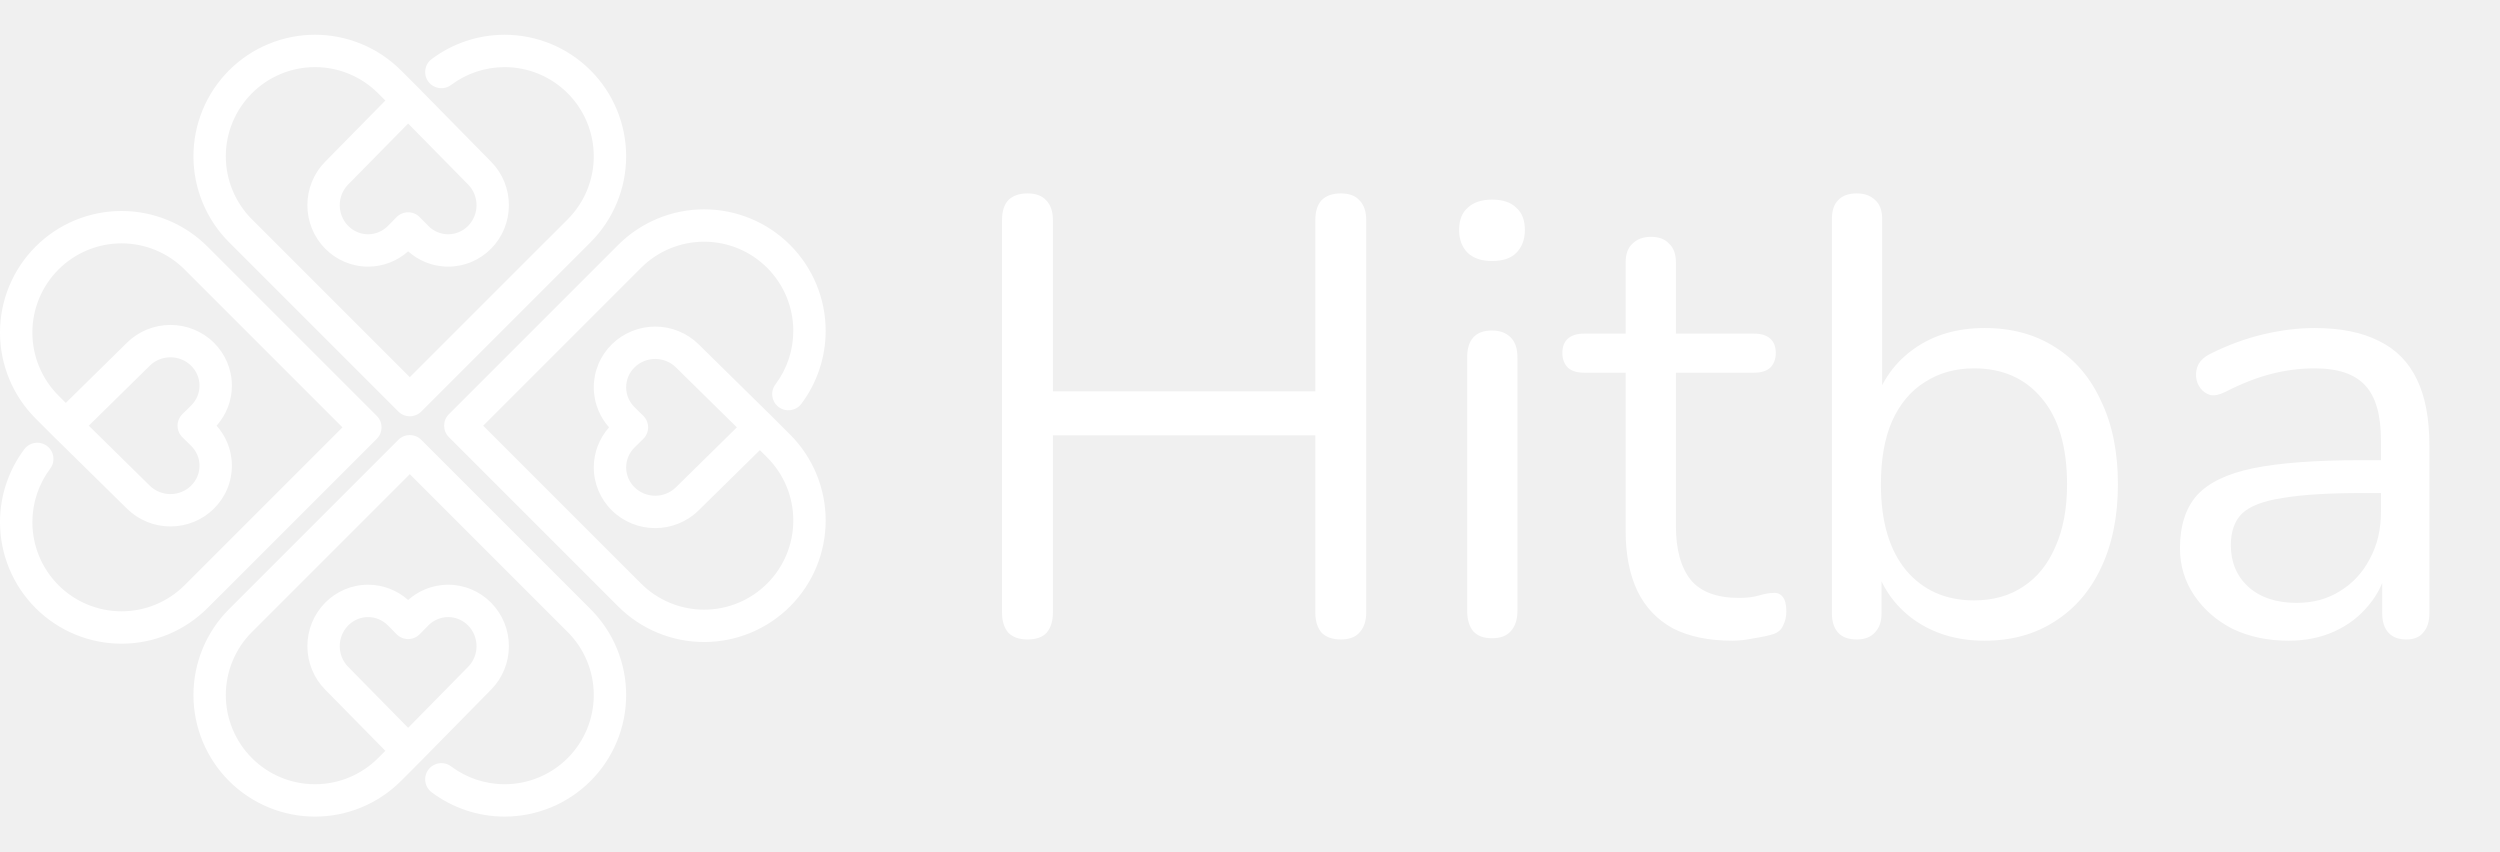
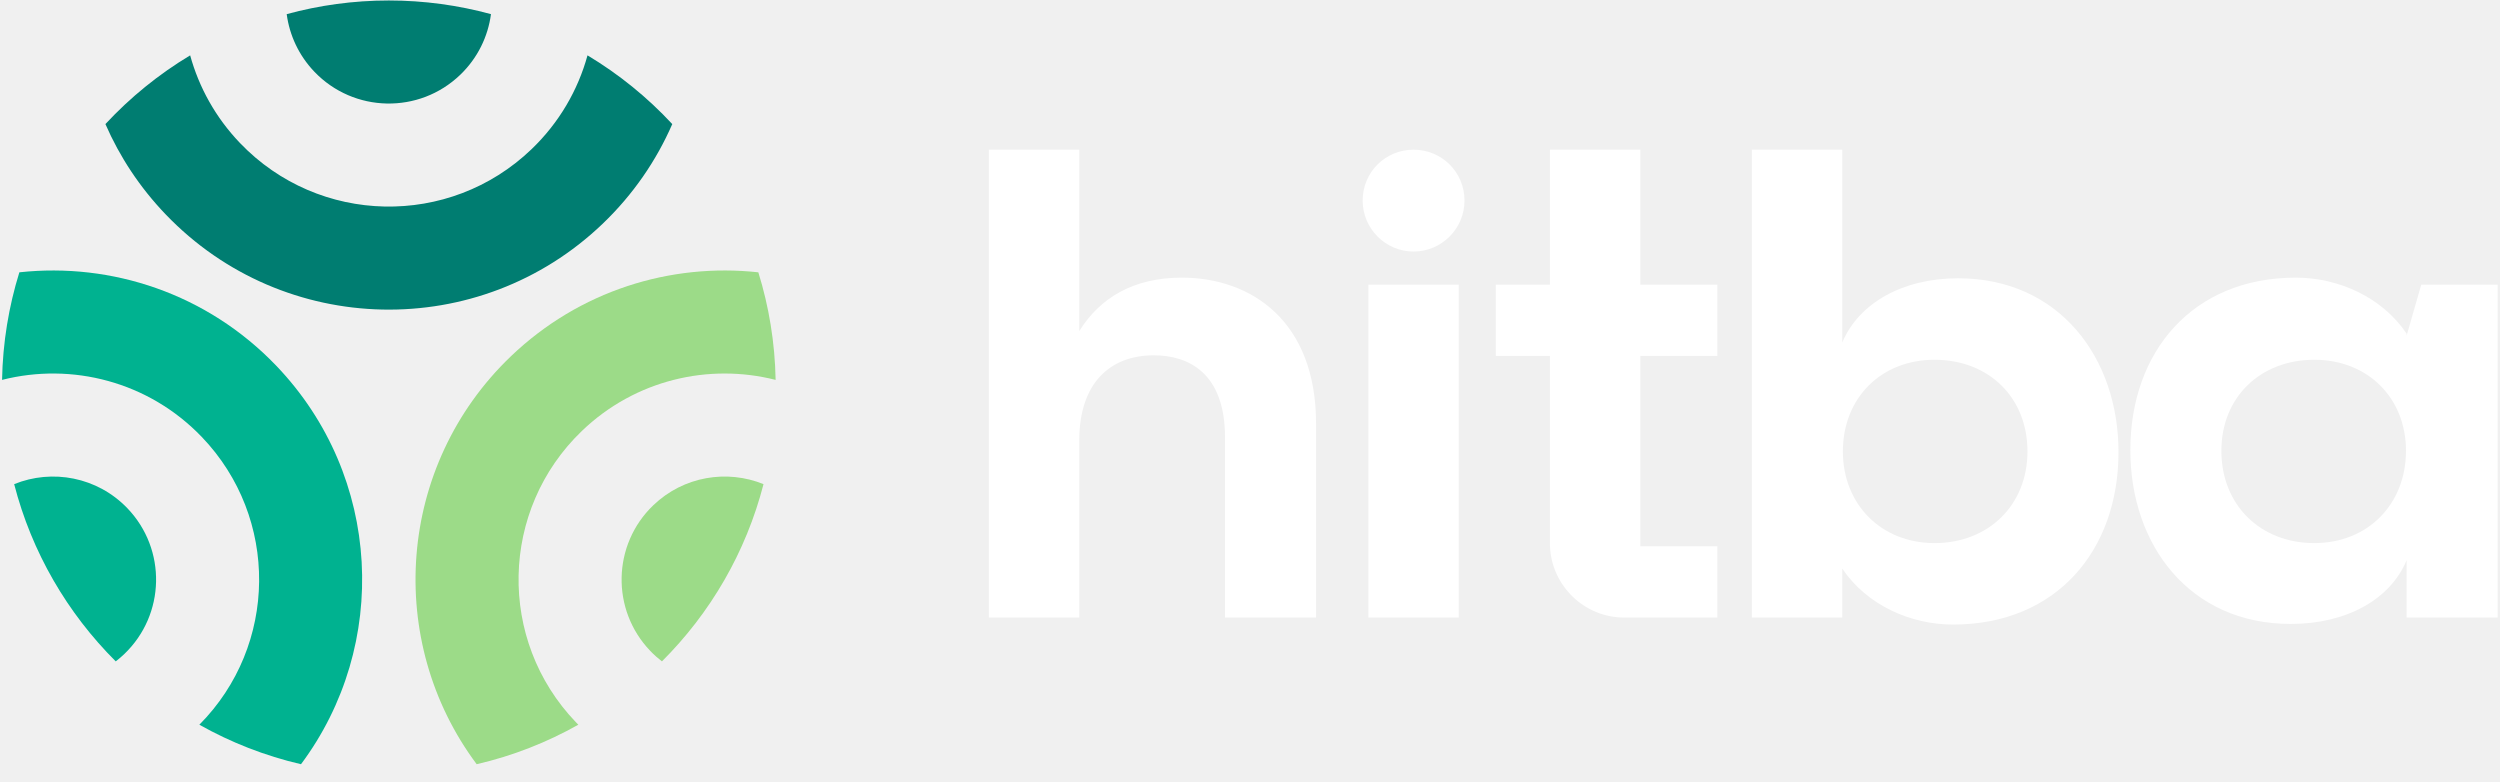
- <svg xmlns="http://www.w3.org/2000/svg" width="185" height="63" viewBox="0 0 185 63" fill="none">
-   <path fill-rule="evenodd" clip-rule="evenodd" d="M61.1 38.515C61.1 37.334 60.867 36.164 60.415 35.073C59.962 33.982 59.3 32.99 58.464 32.155L56.962 30.653C56.939 30.63 56.916 30.608 56.891 30.588L52.34 26.111L51.695 25.476L51.695 25.476C51.272 25.06 50.77 24.731 50.22 24.507C49.67 24.282 49.081 24.167 48.486 24.167C47.892 24.167 47.303 24.282 46.753 24.507C46.203 24.731 45.701 25.06 45.278 25.476C44.855 25.892 44.518 26.387 44.288 26.934C44.058 27.48 43.939 28.067 43.939 28.66C43.939 29.252 44.058 29.839 44.288 30.385C44.479 30.839 44.744 31.257 45.07 31.624C44.345 32.439 43.94 33.491 43.94 34.588C43.94 35.786 44.424 36.93 45.278 37.771C46.133 38.611 47.287 39.08 48.486 39.08C49.686 39.08 50.84 38.611 51.695 37.771L52.34 37.136L56.231 33.309L56.771 33.849L56.771 33.849C57.384 34.462 57.87 35.19 58.202 35.99C58.534 36.791 58.704 37.649 58.704 38.515C58.704 39.382 58.534 40.24 58.202 41.041C57.87 41.841 57.384 42.569 56.771 43.181L56.771 43.182C56.158 43.795 55.431 44.281 54.63 44.612C53.829 44.944 52.971 45.115 52.105 45.115C51.238 45.115 50.38 44.944 49.579 44.612C48.779 44.281 48.051 43.795 47.439 43.182L47.439 43.181L45.936 41.679L35.757 31.5L45.936 21.321L47.439 19.819C48.676 18.581 50.355 17.886 52.105 17.886C53.855 17.886 55.533 18.581 56.771 19.819C58.008 21.056 58.704 22.735 58.704 24.485C58.704 25.921 58.235 27.309 57.383 28.445C56.986 28.974 57.093 29.725 57.622 30.122C58.151 30.519 58.902 30.412 59.299 29.883C60.461 28.335 61.099 26.443 61.099 24.485C61.099 22.099 60.151 19.812 58.465 18.125C56.778 16.438 54.49 15.491 52.105 15.491C49.719 15.491 47.432 16.438 45.745 18.125L44.243 19.627L33.217 30.653C32.749 31.121 32.749 31.879 33.217 32.347L44.243 43.373L45.745 44.875C46.58 45.711 47.571 46.373 48.663 46.825C49.754 47.278 50.923 47.51 52.105 47.51C53.286 47.51 54.456 47.278 55.547 46.825C56.638 46.373 57.63 45.711 58.465 44.875C59.3 44.04 59.963 43.049 60.415 41.958C60.867 40.866 61.1 39.697 61.1 38.515ZM23.31 60.429C24.491 60.429 25.661 60.196 26.752 59.744C27.843 59.292 28.835 58.629 29.67 57.793L31.172 56.291C31.194 56.27 31.215 56.247 31.235 56.224L35.715 51.669L36.349 51.024L36.349 51.024C36.766 50.601 37.095 50.1 37.319 49.55C37.543 48.999 37.658 48.41 37.658 47.816C37.658 47.221 37.543 46.632 37.319 46.082C37.095 45.532 36.766 45.031 36.349 44.608C35.933 44.184 35.438 43.848 34.892 43.618C34.345 43.387 33.759 43.269 33.166 43.269C32.573 43.269 31.987 43.387 31.44 43.618C30.987 43.809 30.569 44.073 30.202 44.399C29.387 43.675 28.334 43.269 27.238 43.269C26.04 43.269 24.895 43.753 24.055 44.608C23.214 45.462 22.746 46.616 22.746 47.816C22.746 49.015 23.214 50.17 24.055 51.024L24.689 51.669L28.516 55.56L27.976 56.1L27.976 56.1C27.363 56.713 26.636 57.199 25.835 57.531C25.035 57.863 24.177 58.033 23.31 58.033C22.443 58.033 21.585 57.863 20.785 57.531C19.984 57.199 19.257 56.713 18.644 56.1L18.644 56.1C18.031 55.487 17.545 54.76 17.213 53.959C16.881 53.158 16.71 52.3 16.71 51.434C16.71 50.567 16.881 49.709 17.213 48.908C17.545 48.108 18.031 47.38 18.644 46.768L18.644 46.768L20.146 45.266L30.325 35.086L40.504 45.266L42.007 46.768C43.244 48.005 43.939 49.684 43.939 51.434C43.939 53.184 43.244 54.862 42.007 56.1C40.769 57.337 39.091 58.033 37.34 58.033C35.904 58.033 34.516 57.564 33.38 56.712C32.851 56.315 32.1 56.422 31.703 56.951C31.306 57.48 31.413 58.231 31.943 58.628C33.49 59.79 35.383 60.428 37.34 60.428C39.726 60.428 42.014 59.48 43.7 57.794C45.387 56.107 46.335 53.819 46.335 51.434C46.335 49.048 45.387 46.761 43.7 45.074L42.198 43.572L31.172 32.546C30.704 32.078 29.946 32.078 29.478 32.546L18.452 43.572L16.95 45.074C16.115 45.909 15.452 46.9 15 47.992C14.548 49.083 14.315 50.253 14.315 51.434C14.315 52.615 14.548 53.785 15 54.876C15.452 55.967 16.115 56.959 16.95 57.794C17.785 58.629 18.777 59.292 19.868 59.744C20.959 60.196 22.129 60.429 23.31 60.429ZM26.752 3.256C25.661 2.804 24.491 2.571 23.31 2.571C22.129 2.571 20.959 2.804 19.868 3.256C18.777 3.708 17.785 4.371 16.95 5.206C16.115 6.041 15.452 7.033 15 8.124C14.548 9.215 14.315 10.385 14.315 11.566C14.315 12.747 14.548 13.917 15 15.008C15.452 16.099 16.115 17.091 16.95 17.926L18.452 19.428L29.478 30.454C29.946 30.922 30.704 30.922 31.172 30.454L42.198 19.428L43.7 17.926C45.387 16.239 46.335 13.951 46.335 11.566C46.335 9.181 45.387 6.893 43.7 5.206C42.014 3.52 39.726 2.572 37.34 2.572C35.383 2.572 33.49 3.21 31.943 4.372C31.413 4.769 31.306 5.519 31.703 6.048C32.1 6.578 32.851 6.685 33.38 6.288C34.516 5.436 35.904 4.967 37.34 4.967C39.091 4.967 40.769 5.662 42.007 6.9C43.244 8.138 43.939 9.816 43.939 11.566C43.939 13.316 43.244 14.995 42.007 16.232L40.504 17.734L30.325 27.913L20.146 17.734L18.644 16.232L18.644 16.232C18.031 15.619 17.545 14.892 17.213 14.091C16.881 13.291 16.71 12.433 16.71 11.566C16.71 10.7 16.881 9.841 17.213 9.041C17.545 8.24 18.031 7.513 18.644 6.9L18.644 6.9C19.257 6.287 19.984 5.801 20.785 5.469C21.585 5.137 22.443 4.966 23.31 4.966C24.177 4.966 25.035 5.137 25.835 5.469C26.636 5.801 27.363 6.287 27.976 6.9L27.976 6.9L28.516 7.44L24.689 11.331L24.055 11.976C23.214 12.83 22.746 13.984 22.746 15.184C22.746 16.384 23.214 17.538 24.055 18.392C24.895 19.247 26.04 19.731 27.238 19.731C28.334 19.731 29.387 19.325 30.202 18.6C30.569 18.927 30.987 19.191 31.44 19.382C31.987 19.612 32.573 19.731 33.166 19.731C33.759 19.731 34.345 19.612 34.892 19.382C35.438 19.152 35.933 18.815 36.349 18.392C36.766 17.969 37.095 17.468 37.319 16.918C37.543 16.368 37.658 15.778 37.658 15.184C37.658 14.59 37.543 14.001 37.319 13.45C37.095 12.9 36.766 12.399 36.349 11.976L36.349 11.976L35.715 11.331L31.235 6.776C31.215 6.753 31.194 6.73 31.172 6.708L29.67 5.206C28.835 4.371 27.843 3.708 26.752 3.256ZM-0 24.608C-0 25.789 0.232 26.959 0.685 28.05C1.137 29.142 1.8 30.133 2.635 30.968L4.137 32.47C4.157 32.49 4.178 32.509 4.199 32.528L8.759 37.013L9.404 37.648L9.405 37.648C9.828 38.064 10.329 38.394 10.879 38.618C11.429 38.842 12.018 38.957 12.613 38.957C13.207 38.957 13.796 38.842 14.346 38.618C14.897 38.394 15.398 38.064 15.821 37.648C16.244 37.232 16.581 36.737 16.811 36.191C17.041 35.644 17.16 35.058 17.16 34.465C17.16 33.872 17.041 33.286 16.811 32.739C16.62 32.286 16.355 31.868 16.029 31.501C16.754 30.686 17.16 29.633 17.16 28.537C17.16 27.339 16.676 26.194 15.821 25.353C14.967 24.513 13.812 24.045 12.613 24.045C11.413 24.045 10.259 24.513 9.405 25.353L8.759 25.988L4.869 29.814L4.329 29.274L4.328 29.274C3.715 28.661 3.229 27.934 2.897 27.133C2.566 26.333 2.395 25.475 2.395 24.608C2.395 23.741 2.566 22.883 2.897 22.083C3.229 21.282 3.715 20.555 4.328 19.942L4.329 19.942C4.941 19.329 5.669 18.843 6.469 18.511C7.27 18.179 8.128 18.008 8.995 18.008C9.861 18.008 10.719 18.179 11.52 18.511C12.32 18.843 13.048 19.329 13.661 19.942L13.661 19.942L15.163 21.444L25.342 31.623L15.163 41.802L13.661 43.305C12.423 44.542 10.745 45.237 8.995 45.237C7.245 45.237 5.566 44.542 4.329 43.305C3.091 42.067 2.396 40.389 2.396 38.639C2.396 37.202 2.864 35.814 3.716 34.678C4.113 34.149 4.006 33.398 3.477 33.001C2.948 32.605 2.197 32.712 1.8 33.241C0.639 34.789 0 36.681 0 38.639C0 41.024 0.948 43.312 2.635 44.998C4.322 46.685 6.609 47.633 8.995 47.633C11.38 47.633 13.668 46.685 15.354 44.998L16.857 43.496L27.883 32.47C28.35 32.002 28.35 31.244 27.883 30.776L16.857 19.75L15.355 18.248C14.52 17.413 13.528 16.75 12.437 16.298C11.346 15.846 10.176 15.613 8.995 15.613C7.813 15.613 6.644 15.846 5.552 16.298C4.461 16.75 3.47 17.413 2.635 18.248C1.799 19.083 1.137 20.075 0.685 21.166C0.232 22.257 -0 23.427 -0 24.608ZM46.118 26.33L46.958 27.184C46.759 27.38 46.602 27.611 46.496 27.864C46.389 28.117 46.335 28.387 46.335 28.66C46.335 28.932 46.389 29.202 46.496 29.455C46.602 29.708 46.759 29.939 46.958 30.135L46.958 30.135L47.603 30.77C47.832 30.995 47.961 31.303 47.961 31.624C47.961 31.945 47.832 32.252 47.603 32.477L46.958 33.112C46.557 33.507 46.335 34.038 46.335 34.588C46.335 35.137 46.557 35.669 46.958 36.063C47.36 36.459 47.91 36.684 48.486 36.684C49.063 36.684 49.613 36.459 50.015 36.063L50.66 35.429L54.529 31.624L50.66 27.819L50.015 27.184L50.015 27.184C49.816 26.988 49.579 26.832 49.316 26.725C49.054 26.618 48.772 26.562 48.486 26.562C48.201 26.562 47.919 26.618 47.657 26.725C47.394 26.832 47.157 26.988 46.958 27.184L46.118 26.33ZM34.642 46.287L35.495 45.448L34.642 46.288C34.838 46.486 34.994 46.724 35.101 46.986C35.208 47.249 35.263 47.531 35.263 47.816C35.263 48.101 35.208 48.383 35.101 48.646C34.994 48.908 34.838 49.145 34.642 49.344L34.642 49.344L34.007 49.99L30.202 53.858L26.397 49.99L25.762 49.344C25.367 48.942 25.141 48.393 25.141 47.816C25.141 47.239 25.367 46.69 25.762 46.288C26.157 45.886 26.688 45.664 27.238 45.664C27.787 45.664 28.319 45.886 28.713 46.288L29.348 46.933C29.573 47.162 29.881 47.291 30.202 47.291C30.523 47.291 30.831 47.162 31.056 46.933L31.691 46.288L31.691 46.287C31.886 46.088 32.117 45.932 32.37 45.825C32.623 45.719 32.894 45.664 33.166 45.664C33.439 45.664 33.709 45.719 33.962 45.825C34.215 45.932 34.446 46.088 34.642 46.287ZM35.495 17.552L34.642 16.713C34.446 16.912 34.215 17.068 33.962 17.175C33.709 17.281 33.439 17.336 33.166 17.336C32.894 17.336 32.623 17.281 32.37 17.175C32.117 17.068 31.886 16.912 31.691 16.713L31.691 16.712L31.056 16.067C30.831 15.838 30.523 15.709 30.202 15.709C29.881 15.709 29.573 15.838 29.348 16.067L28.713 16.712C28.319 17.114 27.787 17.336 27.238 17.336C26.688 17.336 26.157 17.114 25.762 16.712C25.367 16.31 25.141 15.761 25.141 15.184C25.141 14.607 25.367 14.058 25.762 13.656L26.397 13.01L30.202 9.142L34.007 13.01L34.642 13.656L34.642 13.656C34.838 13.855 34.994 14.092 35.101 14.354C35.208 14.617 35.263 14.899 35.263 15.184C35.263 15.469 35.208 15.751 35.101 16.014C34.994 16.276 34.838 16.513 34.642 16.712L35.495 17.552ZM14.141 35.94L14.981 36.794L14.141 35.941C13.942 36.136 13.705 36.293 13.442 36.4C13.18 36.507 12.898 36.562 12.613 36.562C12.327 36.562 12.045 36.507 11.783 36.4C11.52 36.293 11.283 36.136 11.084 35.941L11.084 35.941L10.439 35.306L6.57 31.501L10.439 27.696L11.084 27.061C11.486 26.666 12.036 26.44 12.613 26.44C13.19 26.44 13.739 26.666 14.141 27.061C14.542 27.456 14.764 27.987 14.764 28.537C14.764 29.086 14.542 29.617 14.141 30.012L13.496 30.647C13.267 30.872 13.138 31.18 13.138 31.501C13.138 31.822 13.267 32.129 13.496 32.355L14.141 32.989L14.141 32.989C14.34 33.185 14.497 33.416 14.603 33.669C14.71 33.922 14.764 34.192 14.764 34.465C14.764 34.737 14.71 35.008 14.603 35.261C14.497 35.514 14.34 35.745 14.141 35.94Z" fill="white" />
-   <path d="M76.033 47.321C75.421 47.321 74.946 47.153 74.609 46.816C74.303 46.449 74.15 45.959 74.15 45.347V16.286C74.15 15.643 74.303 15.154 74.609 14.817C74.946 14.48 75.421 14.312 76.033 14.312C76.645 14.312 77.104 14.48 77.41 14.817C77.747 15.154 77.915 15.643 77.915 16.286V28.957H97.335V16.286C97.335 15.643 97.488 15.154 97.794 14.817C98.131 14.48 98.605 14.312 99.218 14.312C99.83 14.312 100.289 14.48 100.595 14.817C100.931 15.154 101.1 15.643 101.1 16.286V45.347C101.1 45.959 100.931 46.449 100.595 46.816C100.289 47.153 99.83 47.321 99.218 47.321C98.605 47.321 98.131 47.153 97.794 46.816C97.488 46.449 97.335 45.959 97.335 45.347V32.217H77.915V45.347C77.915 45.959 77.762 46.449 77.456 46.816C77.15 47.153 76.675 47.321 76.033 47.321ZM110.408 47.23C109.796 47.23 109.337 47.061 109.03 46.724C108.724 46.357 108.571 45.852 108.571 45.209V26.432C108.571 25.789 108.724 25.3 109.03 24.963C109.337 24.626 109.796 24.458 110.408 24.458C110.989 24.458 111.448 24.626 111.785 24.963C112.122 25.3 112.29 25.789 112.29 26.432V45.209C112.29 45.852 112.122 46.357 111.785 46.724C111.479 47.061 111.02 47.23 110.408 47.23ZM110.408 19.316C109.643 19.316 109.046 19.117 108.617 18.719C108.189 18.291 107.974 17.724 107.974 17.021C107.974 16.286 108.189 15.735 108.617 15.368C109.046 14.97 109.643 14.771 110.408 14.771C111.204 14.771 111.8 14.97 112.198 15.368C112.627 15.735 112.841 16.286 112.841 17.021C112.841 17.724 112.627 18.291 112.198 18.719C111.8 19.117 111.204 19.316 110.408 19.316ZM128.194 47.413C126.45 47.413 124.981 47.107 123.787 46.495C122.624 45.852 121.752 44.934 121.17 43.74C120.589 42.516 120.298 41.032 120.298 39.287V27.58H117.222C116.702 27.58 116.304 27.457 116.028 27.213C115.753 26.937 115.615 26.57 115.615 26.111C115.615 25.652 115.753 25.3 116.028 25.055C116.304 24.81 116.702 24.688 117.222 24.688H120.298V19.408C120.298 18.796 120.466 18.337 120.803 18.031C121.14 17.694 121.599 17.526 122.18 17.526C122.762 17.526 123.205 17.694 123.512 18.031C123.848 18.337 124.017 18.796 124.017 19.408V24.688H129.801C130.322 24.688 130.719 24.81 130.995 25.055C131.27 25.3 131.408 25.652 131.408 26.111C131.408 26.57 131.27 26.937 130.995 27.213C130.719 27.457 130.322 27.58 129.801 27.58H124.017V38.92C124.017 40.664 124.384 41.996 125.118 42.914C125.853 43.802 127.047 44.245 128.699 44.245C129.281 44.245 129.771 44.184 130.169 44.062C130.597 43.939 130.949 43.878 131.224 43.878C131.5 43.847 131.729 43.939 131.913 44.154C132.097 44.368 132.189 44.735 132.189 45.255C132.189 45.623 132.112 45.959 131.959 46.265C131.837 46.572 131.607 46.786 131.27 46.908C130.903 47.031 130.413 47.138 129.801 47.23C129.22 47.352 128.684 47.413 128.194 47.413ZM146.855 47.413C144.835 47.413 143.091 46.893 141.622 45.852C140.183 44.812 139.219 43.419 138.729 41.674L139.234 41.169V45.393C139.234 46.005 139.066 46.48 138.729 46.816C138.423 47.153 137.98 47.321 137.398 47.321C136.786 47.321 136.327 47.153 136.021 46.816C135.715 46.48 135.562 46.005 135.562 45.393V16.194C135.562 15.582 135.715 15.123 136.021 14.817C136.327 14.48 136.786 14.312 137.398 14.312C137.98 14.312 138.439 14.48 138.775 14.817C139.112 15.123 139.28 15.582 139.28 16.194V29.875H138.729C139.25 28.162 140.229 26.799 141.668 25.789C143.106 24.779 144.835 24.274 146.855 24.274C148.876 24.274 150.62 24.749 152.089 25.698C153.558 26.616 154.691 27.947 155.487 29.692C156.313 31.406 156.726 33.456 156.726 35.844C156.726 38.2 156.313 40.251 155.487 41.996C154.691 43.71 153.543 45.041 152.043 45.99C150.574 46.939 148.845 47.413 146.855 47.413ZM146.075 44.429C147.483 44.429 148.692 44.092 149.702 43.419C150.743 42.746 151.538 41.766 152.089 40.481C152.671 39.195 152.962 37.65 152.962 35.844C152.962 33.059 152.334 30.931 151.079 29.462C149.855 27.993 148.187 27.259 146.075 27.259C144.698 27.259 143.489 27.595 142.448 28.269C141.407 28.911 140.596 29.875 140.015 31.161C139.464 32.416 139.188 33.977 139.188 35.844C139.188 38.598 139.816 40.726 141.071 42.225C142.326 43.694 143.994 44.429 146.075 44.429ZM169.352 47.413C167.822 47.413 166.444 47.122 165.22 46.541C164.026 45.929 163.077 45.102 162.374 44.062C161.67 43.021 161.318 41.858 161.318 40.573C161.318 38.92 161.731 37.619 162.557 36.67C163.414 35.721 164.807 35.048 166.735 34.65C168.694 34.252 171.357 34.053 174.723 34.053H176.789V36.486H174.769C172.29 36.486 170.331 36.609 168.893 36.854C167.485 37.068 166.49 37.451 165.909 38.002C165.358 38.553 165.082 39.333 165.082 40.343C165.082 41.598 165.511 42.623 166.368 43.419C167.255 44.215 168.449 44.613 169.949 44.613C171.173 44.613 172.244 44.322 173.162 43.74C174.111 43.159 174.846 42.363 175.366 41.353C175.917 40.343 176.193 39.18 176.193 37.864V32.63C176.193 30.733 175.81 29.37 175.045 28.544C174.28 27.687 173.025 27.259 171.28 27.259C170.209 27.259 169.138 27.396 168.066 27.672C166.995 27.947 165.863 28.391 164.669 29.003C164.241 29.217 163.873 29.294 163.567 29.233C163.261 29.141 163.016 28.973 162.833 28.728C162.649 28.483 162.542 28.207 162.511 27.901C162.481 27.565 162.542 27.243 162.695 26.937C162.879 26.631 163.154 26.386 163.521 26.203C164.868 25.529 166.199 25.04 167.515 24.733C168.832 24.427 170.086 24.274 171.28 24.274C173.208 24.274 174.8 24.596 176.055 25.238C177.31 25.851 178.243 26.799 178.855 28.085C179.467 29.34 179.774 30.962 179.774 32.951V45.393C179.774 46.005 179.621 46.48 179.314 46.816C179.039 47.153 178.626 47.321 178.075 47.321C177.493 47.321 177.05 47.153 176.743 46.816C176.437 46.48 176.284 46.005 176.284 45.393V41.812H176.698C176.453 42.975 175.978 43.97 175.274 44.796C174.601 45.623 173.759 46.265 172.749 46.724C171.739 47.184 170.607 47.413 169.352 47.413Z" fill="white" />
+ <svg xmlns="http://www.w3.org/2000/svg" width="160" height="50" viewBox="0 0 160 50" fill="none">
+   <path fill-rule="evenodd" clip-rule="evenodd" d="M1.239 17.428C7.135 16.786 13.254 18.79 17.676 23.402C24.465 30.484 24.944 41.301 19.264 48.91C16.955 48.374 14.771 47.514 12.759 46.382C17.785 41.32 17.88 33.144 12.916 27.966C9.507 24.411 4.587 23.18 0.132 24.313C0.177 21.92 0.561 19.609 1.239 17.428Z" fill="#00B290" />
+   <path fill-rule="evenodd" clip-rule="evenodd" d="M0.907 30.985C3.337 29.996 6.229 30.521 8.155 32.53C10.676 35.159 10.588 39.334 7.959 41.854C7.781 42.024 7.597 42.182 7.407 42.328C4.313 39.244 2.03 35.347 0.907 30.985Z" fill="#00B290" />
+   <path fill-rule="evenodd" clip-rule="evenodd" d="M3.395 37.094C3.395 37.094 3.395 37.094 3.395 37.093C3.395 37.093 3.395 37.093 3.395 37.093C3.395 37.094 3.395 37.094 3.395 37.094C3.395 37.094 3.395 37.094 3.395 37.094Z" fill="white" />
+   <path fill-rule="evenodd" clip-rule="evenodd" d="M10.605 13.723C8.94 11.987 7.655 10.025 6.747 7.941C8.334 6.233 10.159 4.75 12.17 3.543C12.733 5.586 13.796 7.522 15.365 9.159C20.406 14.417 28.756 14.594 34.014 9.553C35.794 7.846 36.991 5.76 37.601 3.543C39.612 4.749 41.438 6.232 43.025 7.941C42.01 10.271 40.527 12.444 38.578 14.313C30.69 21.875 18.166 21.61 10.605 13.723Z" fill="#007D71" />
+   <path fill-rule="evenodd" clip-rule="evenodd" d="M20.125 4.596C19.118 3.544 18.527 2.246 18.349 0.905C20.432 0.337 22.623 0.031 24.886 0.031C27.148 0.031 29.34 0.337 31.422 0.905C31.232 2.337 30.573 3.715 29.45 4.792C26.821 7.313 22.646 7.225 20.125 4.596Z" fill="#007D71" />
+   <path fill-rule="evenodd" clip-rule="evenodd" d="M30.508 48.91C24.619 41.023 25.398 29.799 32.686 22.813C37.082 18.598 42.918 16.816 48.533 17.428C49.211 19.61 49.595 21.92 49.64 24.314C45.374 23.229 40.661 24.302 37.249 27.573C31.991 32.614 31.815 40.963 36.856 46.221C36.908 46.276 36.961 46.328 37.013 46.382C35.002 47.514 32.817 48.374 30.508 48.91Z" fill="#9CDB88" />
+   <path fill-rule="evenodd" clip-rule="evenodd" d="M41.617 41.658C39.096 39.029 39.184 34.854 41.813 32.334C43.751 30.476 46.529 30.035 48.865 30.985C47.741 35.348 45.458 39.245 42.364 42.328C42.102 42.127 41.852 41.904 41.617 41.658Z" fill="#9CDB88" />
+   <path d="M75.631 17.769C72.576 17.769 70.416 19.032 69.072 21.191V9.58H63.287V39.524H69.072V28.199C69.072 24.491 71.068 22.74 73.839 22.74C76.079 22.74 78.401 23.88 78.401 27.995V39.524H84.227V27.099C84.227 20.58 80.113 17.769 75.631 17.769ZM109.91 34.961H104.98V22.78H109.91V18.217H104.98V9.58H99.195V18.217H95.733V22.78H99.195V34.961H99.199C99.301 37.488 101.399 39.524 103.949 39.524H104.98H105.994H109.91V34.961ZM90.469 16.099C92.261 16.099 93.728 14.632 93.728 12.839C93.728 11.006 92.261 9.58 90.469 9.58C88.676 9.58 87.21 11.006 87.21 12.839C87.21 14.632 88.676 16.099 90.469 16.099ZM87.576 18.217V39.524H93.361V18.217H87.576ZM125.318 17.81C121.773 17.81 118.962 19.399 117.903 21.924L117.903 9.58H112.118L112.118 39.524H117.903V36.387C119.492 38.75 122.303 39.972 124.992 39.972C131.592 39.972 135.584 35.247 135.584 28.932C135.584 22.902 131.795 17.81 125.318 17.81ZM123.81 34.758C120.388 34.758 117.944 32.273 117.944 28.891C117.944 25.469 120.388 23.025 123.81 23.025C127.273 23.025 129.758 25.428 129.758 28.891C129.758 32.313 127.273 34.758 123.81 34.758Z" fill="white" />
+   <path d="M154.024 21.477V21.354C152.435 18.991 149.623 17.769 146.935 17.769C140.335 17.769 136.342 22.495 136.342 28.81C136.342 34.88 140.131 39.932 146.609 39.932C150.153 39.932 152.964 38.384 154.024 35.858V39.524H159.849V18.217H154.961L154.024 21.477ZM148.116 34.758C144.653 34.758 142.168 32.313 142.168 28.85C142.168 25.428 144.653 23.025 148.116 23.025C151.539 23.025 153.983 25.469 153.983 28.85C153.983 32.273 151.539 34.758 148.116 34.758Z" fill="white" />
</svg>
